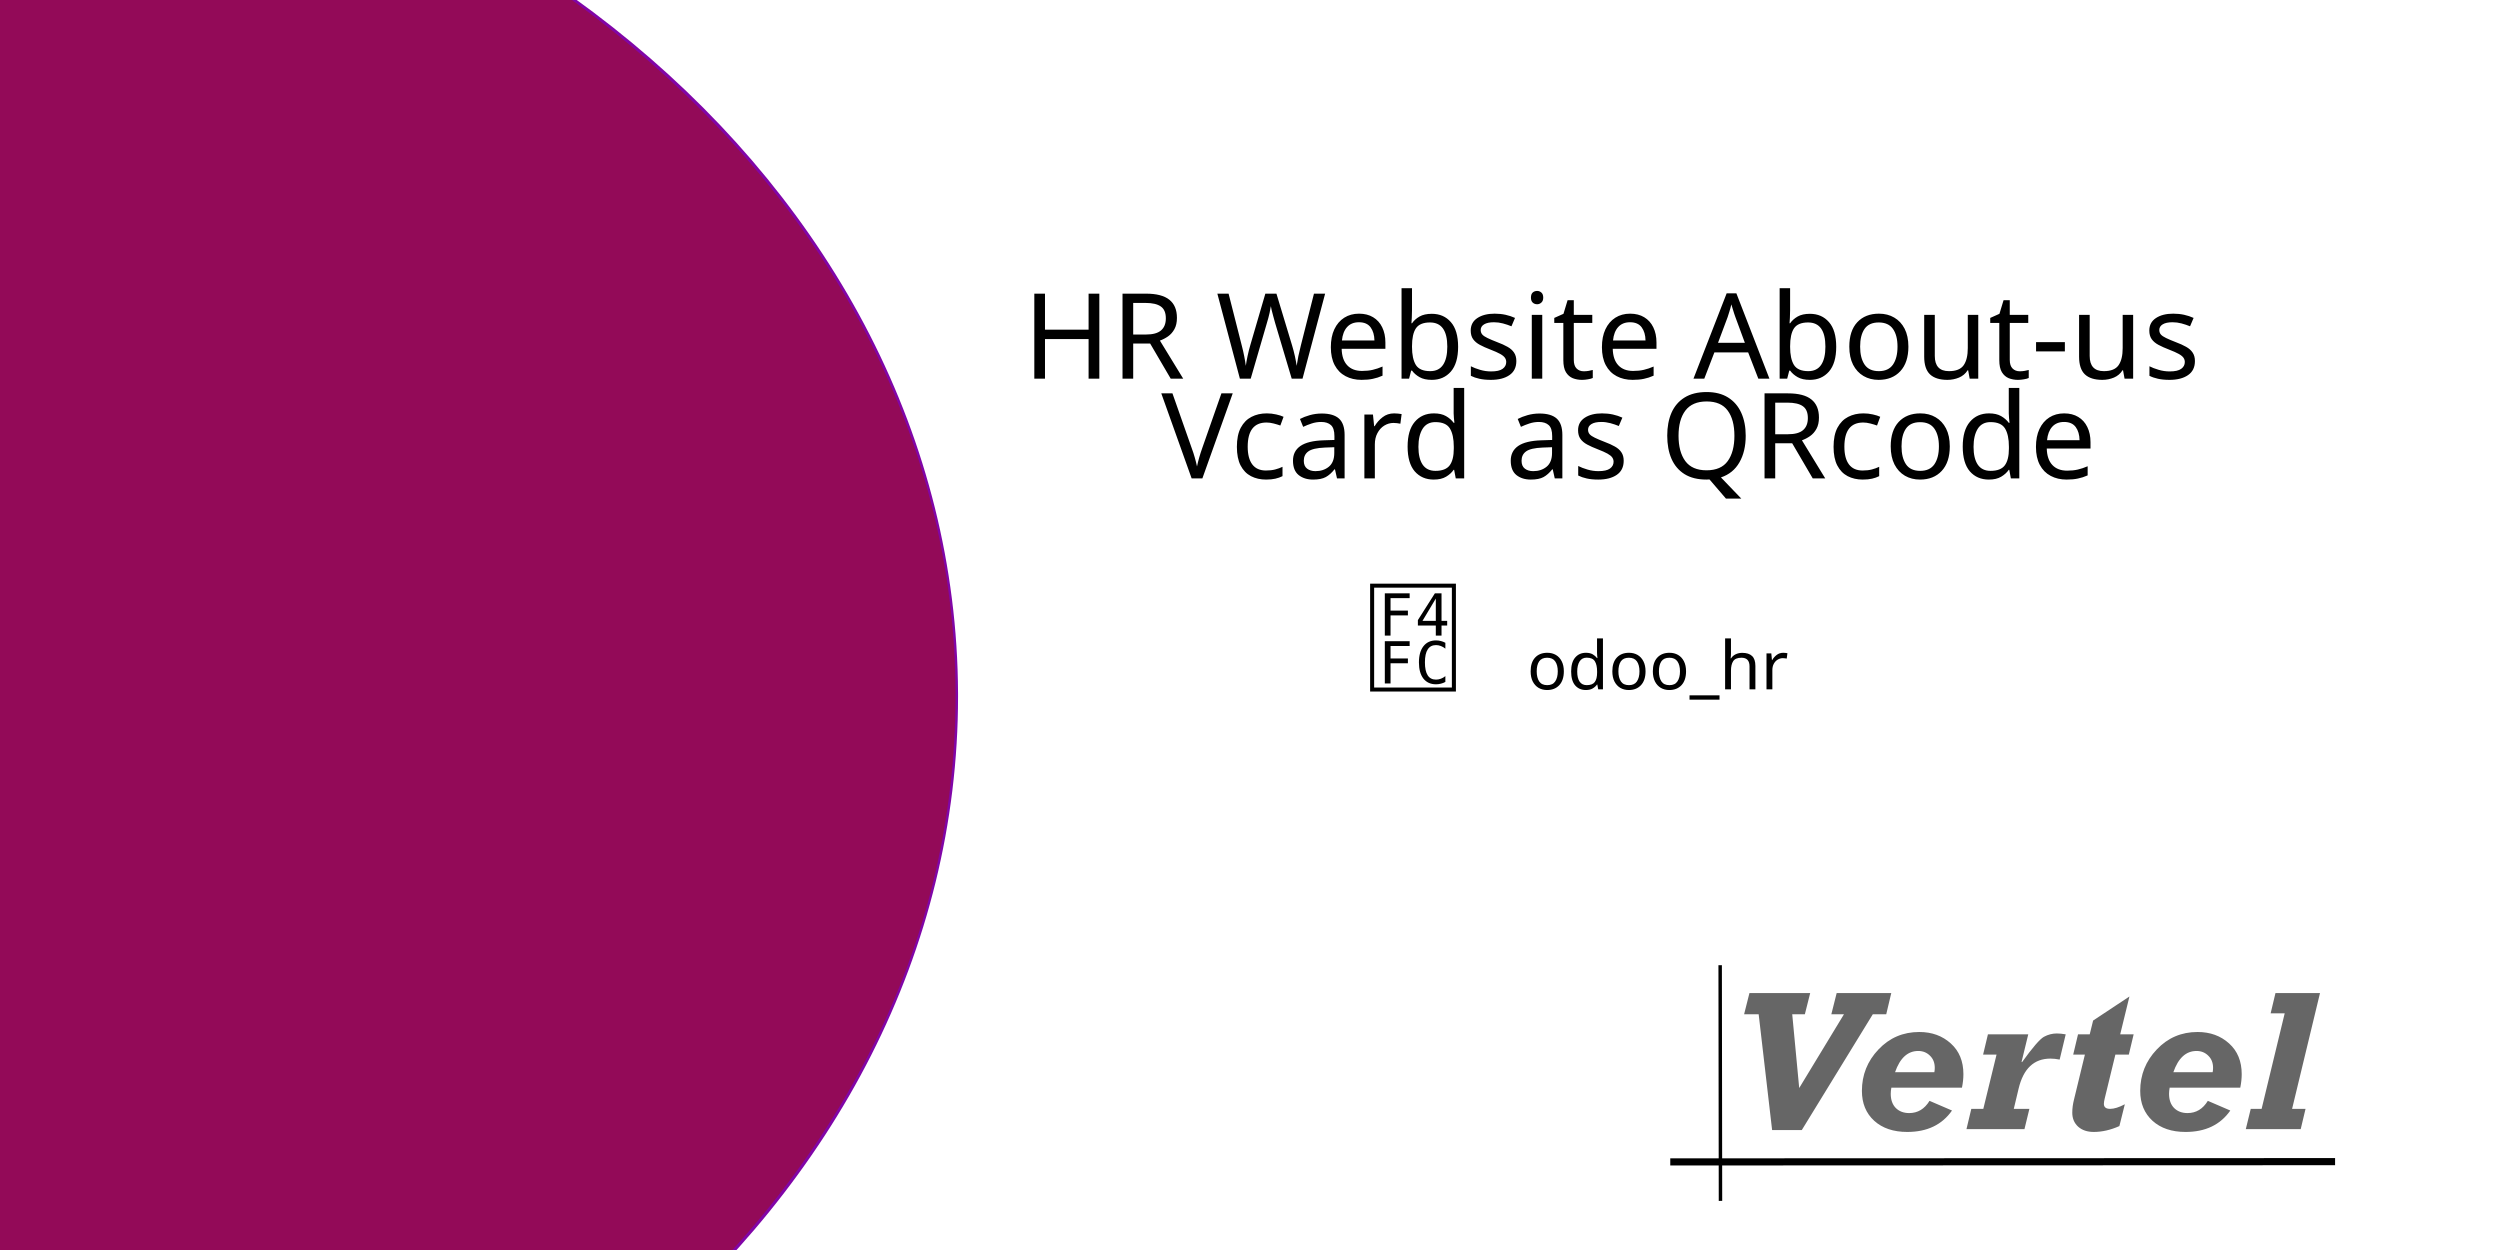
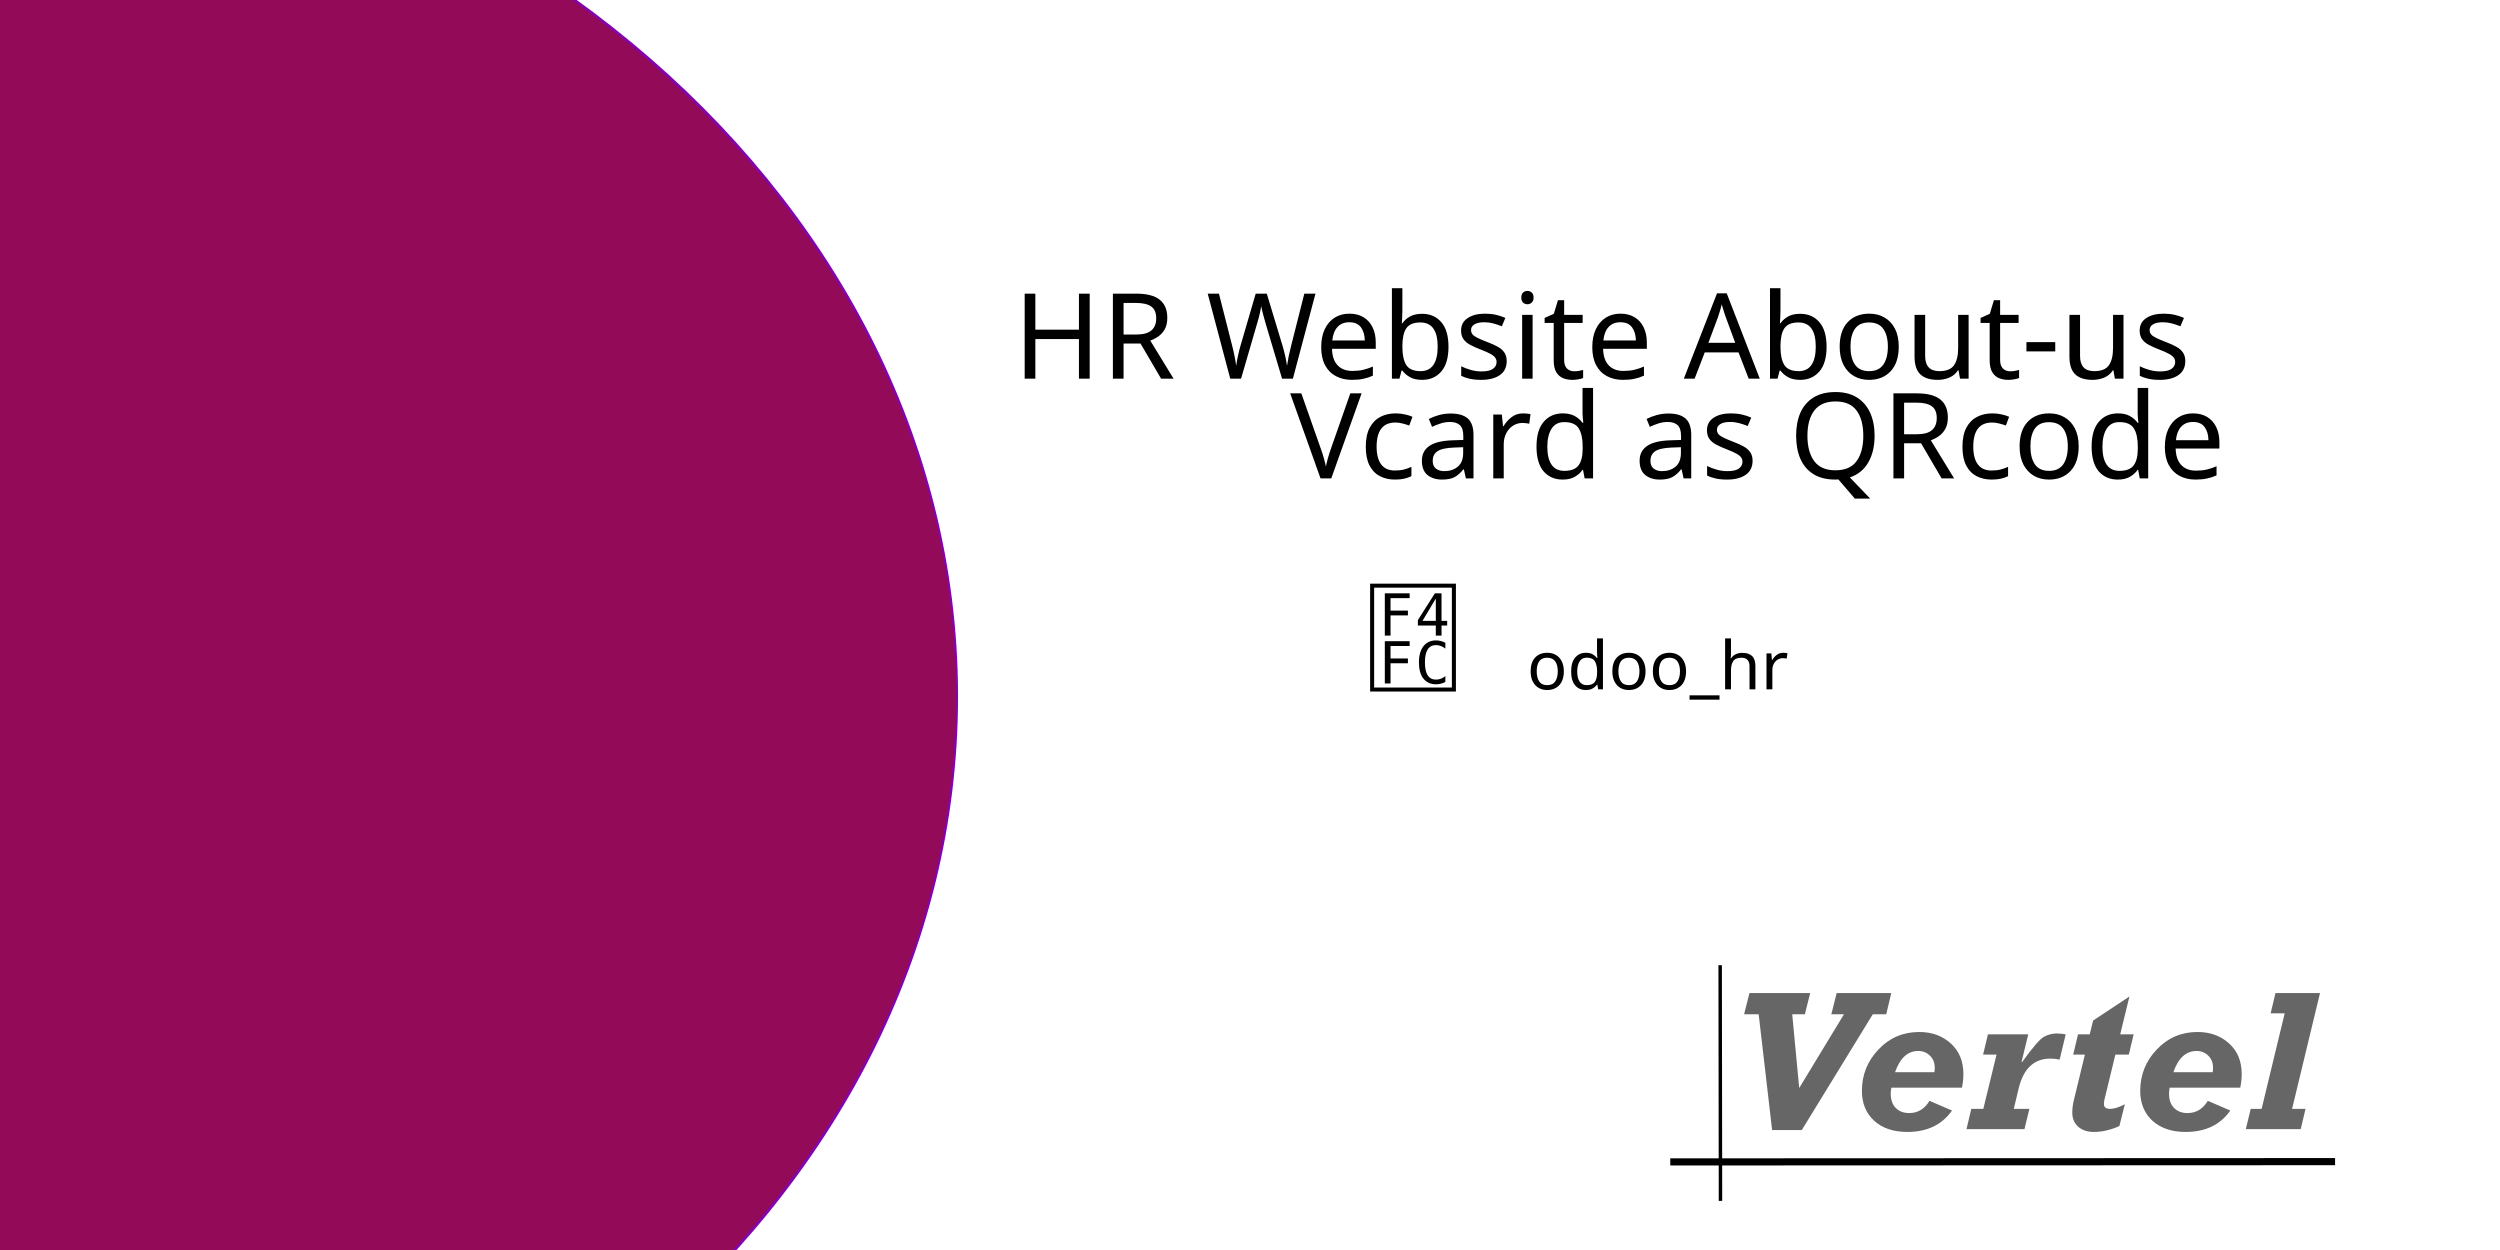
<svg xmlns="http://www.w3.org/2000/svg" width="560px" height="280px" viewBox="0 0 560 280" version="1.1" id="SVGRoot">
  <defs id="defs1502">
    <linearGradient id="linearGradient4211">
      <stop style="stop-color:#930a57;stop-opacity:0.65;" offset="0" id="stop4209" />
    </linearGradient>
  </defs>
  <g id="layer1">
    <g id="g1954" transform="matrix(0.8140175,0,0,1.211041,87.96433,13.73955)" style="stroke-width:1.007">
      <rect y="-17.523" x="-133" height="241.115" width="717.429" id="rect1936" style="opacity:1;vector-effect:none;fill:#ffffff;fill-opacity:1;fill-rule:evenodd;stroke-width:1.007;stroke-linecap:butt;stroke-linejoin:miter;stroke-miterlimit:4;stroke-dasharray:none;stroke-dashoffset:0;stroke-opacity:1" />
    </g>
    <path style="opacity:1;fill:#8105a7;fill-opacity:1;fill-rule:nonzero;stroke:none;stroke-width:1.543;stroke-linejoin:miter;stroke-miterlimit:4;stroke-dasharray:none;stroke-dashoffset:2.498;stroke-opacity:1;paint-order:fill markers stroke" id="path1226" d="M 214.603,156 A 247.603,206.465 0 0 1 -32.791,362.465 247.603,206.465 0 0 1 -280.603,156.348 247.603,206.465 0 0 1 -33.626,-50.464 247.603,206.465 0 0 1 214.602,155.304" />
    <path style="opacity:1;fill:#930a58;fill-opacity:1;stroke:#4b1f50;stroke-opacity:1;stroke-width:0;stroke-miterlimit:4;stroke-dasharray:none" d="m -51.3,361.519 c -98.937,-6.343 -183.741,-61.307 -215.89,-139.926 -5.442,-13.309 -8.941,-26.314 -11.188,-41.589 -2.27,-15.43 -1.508,-43.958 1.557,-58.304 12.904,-60.404 55.915,-112.333 118.4,-142.947 25.918,-12.698 53.105,-21.153 82.215,-25.568 19.953,-3.026 52.933,-3.726 73.407,-1.558 61.621,6.525 115.552,30.504 156.207,69.451 C 202.876,68.471 223.453,130.962 210.051,193.108 198.085,248.6 157.667,298.661 99.805,329.66 56.02,353.118 0.439,364.836 -51.3,361.519 Z" id="path2210" />
    <g id="g1224" transform="matrix(0.5980845,0,0,0.5980845,373.3415,215.8158)">
      <path d="m 216.891,62.041 1.845,-7.582 h 4.074 l 8.648,-35.786 h -5.265 l 1.806,-7.582 h 16.68 l -10.454,43.368 h 5.035 l -1.806,7.582 h -20.562 m -14.22,-10.586 8.417,3.626 c -3.741,5.348 -9.327,8.022 -16.757,8.022 -5.176,-2.4e-5 -9.301,-1.392 -12.376,-4.176 -3.075,-2.808 -4.612,-6.544 -4.612,-11.208 0,-5.983 2.063,-11.147 6.188,-15.494 4.125,-4.371 9.224,-6.557 15.297,-6.557 4.715,2.4e-5 8.648,1.429 11.799,4.286 3.152,2.833 4.727,6.666 4.727,11.501 -6e-5,1.612 -0.179,3.297 -0.538,5.055 h -26.442 c -0.154,0.806 -0.231,1.575 -0.231,2.308 -3e-5,2.247 0.628,4.017 1.883,5.311 1.281,1.27 2.959,1.905 5.035,1.905 3.203,0 5.739,-1.526 7.61,-4.579 M 189.756,40.723 h 14.72 c 0.102,-0.537 0.154,-1.074 0.154,-1.612 -2e-5,-1.905 -0.602,-3.431 -1.806,-4.579 -1.179,-1.172 -2.639,-1.758 -4.381,-1.758 -3.946,2.4e-5 -6.841,2.649 -8.686,7.948 m -18.179,12.014 -2.037,8.168 c -3.28,1.465 -6.483,2.198 -9.608,2.198 -2.409,-2.4e-5 -4.356,-0.659 -5.842,-1.978 -1.461,-1.343 -2.191,-3.089 -2.191,-5.238 0,-1.587 0.218,-3.236 0.653,-4.945 l 4.074,-16.813 h -4.381 l 1.806,-7.582 h 4.381 l 1.268,-5.165 13.606,-9.011 -3.459,14.175 h 5.035 l -1.806,7.582 h -5.035 l -3.997,16.446 c -0.205,0.83 -0.307,1.502 -0.307,2.015 -3e-5,1.245 0.781,1.868 2.344,1.868 1.486,0 3.318,-0.574 5.496,-1.722 m -59.303,9.304 1.806,-7.582 h 4.497 l 4.958,-20.329 h -5.035 l 1.806,-7.582 h 15.104 l -2.498,10.293 0.154,0.147 c 3.971,-5.519 6.713,-8.693 8.225,-9.523 1.537,-0.83 3.139,-1.245 4.804,-1.245 0.974,4.8e-5 2.088,0.11 3.344,0.33 l -2.268,9.45 c -1.23,-0.244 -2.383,-0.366 -3.459,-0.366 -6.149,2.4e-5 -10.121,3.748 -11.914,11.245 l -1.806,7.582 h 5.842 l -1.845,7.582 h -21.715 m -13.836,-10.586 8.417,3.626 c -3.741,5.348 -9.327,8.022 -16.757,8.022 -5.176,-2.4e-5 -9.301,-1.392 -12.376,-4.176 -3.075,-2.808 -4.612,-6.544 -4.612,-11.208 -8e-6,-5.983 2.063,-11.147 6.188,-15.494 4.125,-4.371 9.224,-6.557 15.297,-6.557 4.715,2.4e-5 8.648,1.429 11.799,4.286 3.152,2.833 4.727,6.666 4.727,11.501 -5e-5,1.612 -0.179,3.297 -0.538,5.055 H 84.14 c -0.154,0.806 -0.231,1.575 -0.231,2.308 -1.2e-5,2.247 0.628,4.017 1.883,5.311 1.281,1.27 2.959,1.905 5.035,1.905 3.203,0 5.739,-1.526 7.61,-4.579 M 85.524,40.723 h 14.72 c 0.102,-0.537 0.154,-1.074 0.154,-1.612 -4e-5,-1.905 -0.602,-3.431 -1.806,-4.579 -1.179,-1.172 -2.639,-1.758 -4.381,-1.758 -3.946,2.4e-5 -6.841,2.649 -8.686,7.948 M 39.48,62.407 34.445,19.039 h -5.458 l 1.999,-7.948 h 22.753 l -1.999,7.948 H 47.013 l 2.614,27.618 16.757,-27.618 h -4.727 l 1.999,-7.948 H 84.102 l -1.883,7.948 H 77.184 L 50.588,62.407 H 39.48" style="font-style:italic;font-variant:normal;font-weight:bold;font-stretch:normal;font-size:32px;font-family:Rockwell;writing-mode:lr-tb;text-anchor:start;fill:#666666;fill-opacity:1;stroke:none;stroke-width:3pt;stroke-linecap:butt;stroke-linejoin:miter;stroke-opacity:1" id="text1583" />
      <path d="m 20.023,0.646 0.118,88.281" style="fill:#000000;fill-opacity:0.738;fill-rule:evenodd;stroke:#000000;stroke-width:1.293;stroke-linecap:butt;stroke-linejoin:round;stroke-miterlimit:4;stroke-opacity:1" id="path1586" />
      <path d="M 1.335,74.326 250.328,74.222" style="fill:#000000;fill-opacity:0.738;fill-rule:evenodd;stroke:#000000;stroke-width:2.67;stroke-linecap:butt;stroke-linejoin:round;stroke-miterlimit:4;stroke-opacity:1" id="path1587" />
    </g>
-     <text xml:space="preserve" style="font-style:normal;font-variant:normal;font-weight:normal;font-stretch:normal;font-size:15px;line-height:125%;font-family:Ubuntu;-inkscape-font-specification:'Ubuntu, Normal';text-align:center;letter-spacing:0px;word-spacing:0px;writing-mode:lr-tb;text-anchor:middle;fill:#000000;fill-opacity:1;stroke:none;stroke-width:1px;stroke-linecap:butt;stroke-linejoin:miter;stroke-opacity:1" x="374.627" y="84.823" id="text2035">
-       <tspan x="374.627" y="84.823" style="font-style:normal;font-variant:normal;font-weight:normal;font-stretch:normal;font-size:26.667px;font-family:Ubuntu;-inkscape-font-specification:'Ubuntu, Normal';font-variant-ligatures:normal;font-variant-caps:normal;font-variant-numeric:normal;font-feature-settings:normal;text-align:center;writing-mode:lr-tb;text-anchor:middle;stroke-width:1px" id="tspan846">HR Website About-us</tspan>
-       <tspan x="374.627" y="107.16" style="font-style:normal;font-variant:normal;font-weight:normal;font-stretch:normal;font-size:26.667px;font-family:Ubuntu;-inkscape-font-specification:'Ubuntu, Normal';font-variant-ligatures:normal;font-variant-caps:normal;font-variant-numeric:normal;font-feature-settings:normal;text-align:center;writing-mode:lr-tb;text-anchor:middle;stroke-width:1px" id="tspan838">Vcard as QRcode</tspan>
+     <text xml:space="preserve" style="font-style:normal;font-variant:normal;font-weight:normal;font-stretch:normal;font-size:15px;line-height:125%;font-family:Ubuntu;-inkscape-font-specification:'Ubuntu, Normal';text-align:center;letter-spacing:0px;word-spacing:0px;writing-mode:lr-tb;text-anchor:end;fill:#000000;fill-opacity:1;stroke:none;stroke-width:1px;stroke-linecap:butt;stroke-linejoin:miter;stroke-opacity:1" x="518.0" y="84.823" id="text2035">
+       <tspan x="518.0" y="84.823" style="font-style:normal;font-variant:normal;font-weight:normal;font-stretch:normal;font-size:26.667px;font-family:Ubuntu;-inkscape-font-specification:'Ubuntu, Normal';font-variant-ligatures:normal;font-variant-caps:normal;font-variant-numeric:normal;font-feature-settings:normal;text-align:center;writing-mode:lr-tb;text-anchor:end;stroke-width:1px" id="tspan846">HR Website About-us</tspan>
+       <tspan x="518.0" y="107.16" style="font-style:normal;font-variant:normal;font-weight:normal;font-stretch:normal;font-size:26.667px;font-family:Ubuntu;-inkscape-font-specification:'Ubuntu, Normal';font-variant-ligatures:normal;font-variant-caps:normal;font-variant-numeric:normal;font-feature-settings:normal;text-align:center;writing-mode:lr-tb;text-anchor:end;stroke-width:1px" id="tspan838">Vcard as QRcode</tspan>
    </text>
    <flowRoot xml:space="preserve" id="flowRoot892" style="font-style:normal;font-variant:normal;font-weight:500;font-stretch:normal;font-size:53.333px;line-height:1.25;font-family:'Futura PT';-inkscape-font-specification:'Futura PT, Medium';font-variant-ligatures:normal;font-variant-caps:normal;font-variant-numeric:normal;font-feature-settings:normal;text-align:start;letter-spacing:0px;word-spacing:0px;writing-mode:lr-tb;text-anchor:start;fill:#000000;fill-opacity:1;stroke:none">
      <flowRegion id="flowRegion894">
        <rect id="rect896" width="165" height="57" x="276" y="-57" />
      </flowRegion>
      <flowPara id="flowPara898"></flowPara>
    </flowRoot>
    <text xml:space="preserve" style="font-style:normal;font-variant:normal;font-weight:normal;font-stretch:normal;font-size:15px;line-height:125%;font-family:Ubuntu;-inkscape-font-specification:'Ubuntu, Normal';text-align:start;letter-spacing:0px;word-spacing:0px;writing-mode:lr-tb;text-anchor:start;fill:#000000;fill-opacity:1;stroke:none;stroke-width:1px;stroke-linecap:butt;stroke-linejoin:miter;stroke-opacity:1" x="342.035" y="154.41" id="text2039">
      <tspan id="tspan2037" x="342.035" y="154.41" style="stroke-width:1px">odoo_hr</tspan>
      <tspan x="342.035" y="173.16" id="tspan2041" />
    </text>
    <text xml:space="preserve" style="font-style:normal;font-variant:normal;font-weight:500;font-stretch:normal;font-size:28.563px;line-height:1.25;font-family:'Futura PT';-inkscape-font-specification:'Futura PT, Medium';font-variant-ligatures:normal;font-variant-caps:normal;font-variant-numeric:normal;font-feature-settings:normal;text-align:start;letter-spacing:0px;word-spacing:0px;writing-mode:lr-tb;text-anchor:start;fill:#000000;fill-opacity:1;stroke:none;stroke-width:1" x="306" y="153.096" id="text839">
      <tspan id="tspan837" x="306" y="153.096" style="stroke-width:1"></tspan>
    </text>
  </g>
</svg>
